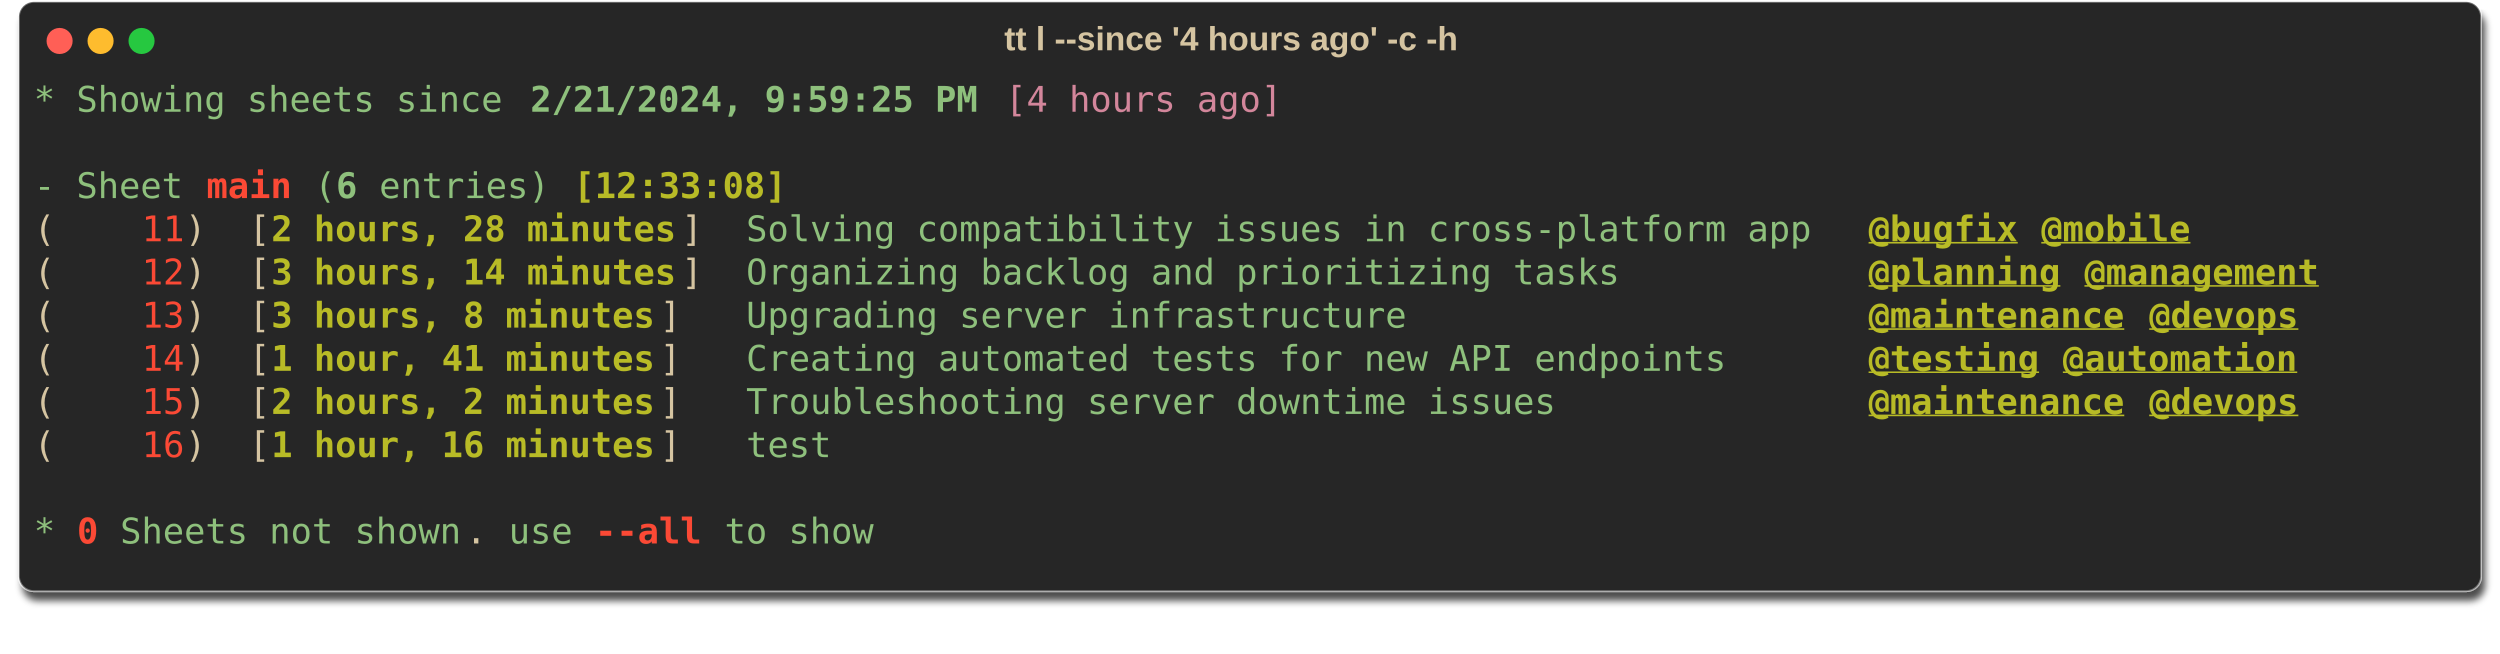
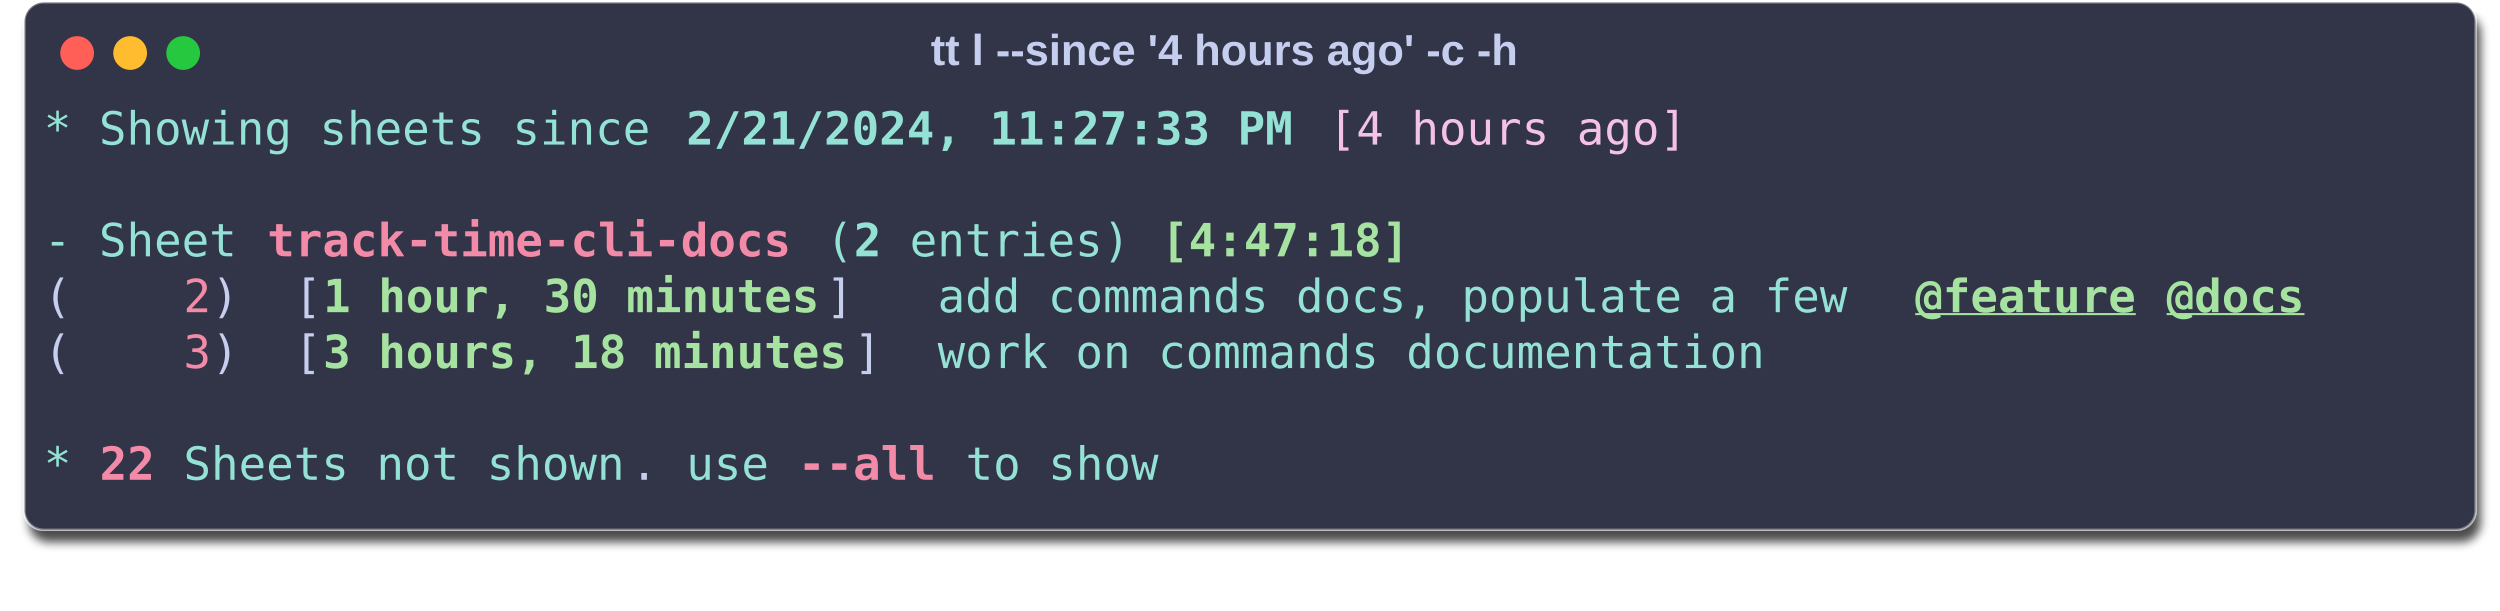
- <svg xmlns="http://www.w3.org/2000/svg" class="rich-terminal shadow" viewBox="0 0 1342.333 350.733">
+ <svg xmlns="http://www.w3.org/2000/svg" class="rich-terminal shadow" viewBox="0 0 1037.333 253.133">
  <style>

    @font-face {
        font-family: "Fira Code";
        src: local("FiraCode-Regular"),
                url("https://cdnjs.cloudflare.com/ajax/libs/firacode/6.2.0/woff2/FiraCode-Regular.woff2") format("woff2"),
                url("https://cdnjs.cloudflare.com/ajax/libs/firacode/6.2.0/woff/FiraCode-Regular.woff") format("woff");
        font-style: normal;
        font-weight: 400;
    }
    @font-face {
        font-family: "Fira Code";
        src: local("FiraCode-Bold"),
                url("https://cdnjs.cloudflare.com/ajax/libs/firacode/6.2.0/woff2/FiraCode-Bold.woff2") format("woff2"),
                url("https://cdnjs.cloudflare.com/ajax/libs/firacode/6.2.0/woff/FiraCode-Bold.woff") format("woff");
        font-style: bold;
        font-weight: 700;
    }

-     .terminal-2542196999-matrix {
+     .terminal-704719324-matrix {
        font-family: Fira Code, monospace;
        font-size: 20px;
        line-height: 24.4px;
        font-variant-east-asian: full-width;
    }

-     .terminal-2542196999-title {
+     .terminal-704719324-title {
        font-size: 18px;
        font-weight: bold;
        font-family: arial;
    }

    .shadow {
        -webkit-filter: drop-shadow( 2px 5px 2px rgba(0, 0, 0, .7));
        filter: drop-shadow( 2px 5px 2px rgba(0, 0, 0, .7));
    }
-     .terminal-2542196999-r1 { fill: #8ec07c }
- .terminal-2542196999-r2 { fill: #d5c4a1 }
- .terminal-2542196999-r3 { fill: #8ec07c;font-weight: bold }
- .terminal-2542196999-r4 { fill: #d3869b }
- .terminal-2542196999-r5 { fill: #fb4934;font-weight: bold }
- .terminal-2542196999-r6 { fill: #b8bb26;font-weight: bold }
- .terminal-2542196999-r7 { fill: #fb4934 }
- .terminal-2542196999-r8 { fill: #b8bb26;font-weight: bold;text-decoration: underline; }
+     .terminal-704719324-r1 { fill: #94e2d5 }
+ .terminal-704719324-r2 { fill: #c6ceef }
+ .terminal-704719324-r3 { fill: #94e2d5;font-weight: bold }
+ .terminal-704719324-r4 { fill: #f5c2e7 }
+ .terminal-704719324-r5 { fill: #f38ba8;font-weight: bold }
+ .terminal-704719324-r6 { fill: #a6e3a1;font-weight: bold }
+ .terminal-704719324-r7 { fill: #f38ba8 }
+ .terminal-704719324-r8 { fill: #a6e3a1;font-weight: bold;text-decoration: underline; }
    </style>
  <defs>
-     <clipPath id="terminal-2542196999-clip-terminal">
-       <rect x="0" y="0" width="1304.4" height="267.4" />
+     <clipPath id="terminal-704719324-clip-terminal">
+       <rect x="0" y="0" width="999.4" height="169.8" />
    </clipPath>
-     <clipPath id="terminal-2542196999-line-0">
-       <rect x="0" y="1.5" width="1305.4" height="24.65" />
+     <clipPath id="terminal-704719324-line-0">
+       <rect x="0" y="1.5" width="1000.4" height="24.65" />
    </clipPath>
-     <clipPath id="terminal-2542196999-line-1">
-       <rect x="0" y="25.9" width="1305.4" height="24.65" />
+     <clipPath id="terminal-704719324-line-1">
+       <rect x="0" y="25.9" width="1000.4" height="24.65" />
    </clipPath>
-     <clipPath id="terminal-2542196999-line-2">
-       <rect x="0" y="50.3" width="1305.4" height="24.65" />
+     <clipPath id="terminal-704719324-line-2">
+       <rect x="0" y="50.3" width="1000.4" height="24.65" />
    </clipPath>
-     <clipPath id="terminal-2542196999-line-3">
-       <rect x="0" y="74.7" width="1305.4" height="24.65" />
+     <clipPath id="terminal-704719324-line-3">
+       <rect x="0" y="74.7" width="1000.4" height="24.65" />
    </clipPath>
-     <clipPath id="terminal-2542196999-line-4">
-       <rect x="0" y="99.1" width="1305.4" height="24.65" />
+     <clipPath id="terminal-704719324-line-4">
+       <rect x="0" y="99.1" width="1000.4" height="24.65" />
    </clipPath>
-     <clipPath id="terminal-2542196999-line-5">
-       <rect x="0" y="123.5" width="1305.4" height="24.65" />
-     </clipPath>
-     <clipPath id="terminal-2542196999-line-6">
-       <rect x="0" y="147.9" width="1305.4" height="24.65" />
-     </clipPath>
-     <clipPath id="terminal-2542196999-line-7">
-       <rect x="0" y="172.3" width="1305.4" height="24.65" />
-     </clipPath>
-     <clipPath id="terminal-2542196999-line-8">
-       <rect x="0" y="196.7" width="1305.4" height="24.65" />
-     </clipPath>
-     <clipPath id="terminal-2542196999-line-9">
-       <rect x="0" y="221.1" width="1305.4" height="24.65" />
+     <clipPath id="terminal-704719324-line-5">
+       <rect x="0" y="123.5" width="1000.4" height="24.65" />
    </clipPath>
  </defs>
-   <rect fill="#282828" stroke="rgba(255,255,255,0.35)" stroke-width="1" x="10.167" y="1" width="1322" height="316.4" rx="8" />
-   <text class="terminal-2542196999-title" fill="#d5c4a1" text-anchor="middle" x="661" y="27">tt l --since '4 hours ago' -c -h</text>
+   <rect fill="#303446" stroke="rgba(255,255,255,0.35)" stroke-width="1" x="10.167" y="1" width="1017" height="218.8" rx="8" />
+   <text class="terminal-704719324-title" fill="#c6ceef" text-anchor="middle" x="508" y="27">tt l --since '4 hours ago' -c -h</text>
  <g transform="translate(32,22)">
    <circle cx="0" cy="0" r="7" fill="#ff5f57" />
    <circle cx="22" cy="0" r="7" fill="#febc2e" />
    <circle cx="44" cy="0" r="7" fill="#28c840" />
  </g>
-   <g transform="translate(18.16667, 41) scale(.95)" clip-path="url(#terminal-2542196999-clip-terminal)">
-     <g class="terminal-2542196999-matrix">
-       <text class="terminal-2542196999-r1" x="0" y="20" textLength="268.4" clip-path="url(#terminal-2542196999-line-0)">* Showing sheets since</text>
-       <text class="terminal-2542196999-r3" x="280.6" y="20" textLength="256.2" clip-path="url(#terminal-2542196999-line-0)">2/21/2024, 9:59:25 PM</text>
-       <text class="terminal-2542196999-r4" x="549" y="20" textLength="158.6" clip-path="url(#terminal-2542196999-line-0)">[4 hours ago]</text>
-       <text class="terminal-2542196999-r2" x="1305.4" y="20" textLength="12.2" clip-path="url(#terminal-2542196999-line-0)">
+   <g transform="translate(18.16667, 41) scale(.95)" clip-path="url(#terminal-704719324-clip-terminal)">
+     <g class="terminal-704719324-matrix">
+       <text class="terminal-704719324-r1" x="0" y="20" textLength="268.4" clip-path="url(#terminal-704719324-line-0)">* Showing sheets since</text>
+       <text class="terminal-704719324-r3" x="280.6" y="20" textLength="268.4" clip-path="url(#terminal-704719324-line-0)">2/21/2024, 11:27:33 PM</text>
+       <text class="terminal-704719324-r4" x="561.2" y="20" textLength="158.6" clip-path="url(#terminal-704719324-line-0)">[4 hours ago]</text>
+       <text class="terminal-704719324-r2" x="1000.4" y="20" textLength="12.2" clip-path="url(#terminal-704719324-line-0)">
</text>
-       <text class="terminal-2542196999-r2" x="1305.4" y="44.4" textLength="12.2" clip-path="url(#terminal-2542196999-line-1)">
+       <text class="terminal-704719324-r2" x="1000.4" y="44.4" textLength="12.2" clip-path="url(#terminal-704719324-line-1)">
</text>
-       <text class="terminal-2542196999-r1" x="0" y="68.8" textLength="85.4" clip-path="url(#terminal-2542196999-line-2)">- Sheet</text>
-       <text class="terminal-2542196999-r5" x="97.6" y="68.8" textLength="48.8" clip-path="url(#terminal-2542196999-line-2)">main</text>
-       <text class="terminal-2542196999-r1" x="158.6" y="68.8" textLength="12.2" clip-path="url(#terminal-2542196999-line-2)">(</text>
-       <text class="terminal-2542196999-r3" x="170.8" y="68.8" textLength="12.2" clip-path="url(#terminal-2542196999-line-2)">6</text>
-       <text class="terminal-2542196999-r1" x="195.2" y="68.8" textLength="97.6" clip-path="url(#terminal-2542196999-line-2)">entries)</text>
-       <text class="terminal-2542196999-r6" x="305" y="68.8" textLength="122" clip-path="url(#terminal-2542196999-line-2)">[12:33:08]</text>
-       <text class="terminal-2542196999-r2" x="1305.4" y="68.8" textLength="12.2" clip-path="url(#terminal-2542196999-line-2)">
+       <text class="terminal-704719324-r1" x="0" y="68.8" textLength="85.4" clip-path="url(#terminal-704719324-line-2)">- Sheet</text>
+       <text class="terminal-704719324-r5" x="97.6" y="68.8" textLength="231.8" clip-path="url(#terminal-704719324-line-2)">track-time-cli-docs</text>
+       <text class="terminal-704719324-r1" x="341.6" y="68.8" textLength="12.2" clip-path="url(#terminal-704719324-line-2)">(</text>
+       <text class="terminal-704719324-r3" x="353.8" y="68.8" textLength="12.2" clip-path="url(#terminal-704719324-line-2)">2</text>
+       <text class="terminal-704719324-r1" x="378.2" y="68.8" textLength="97.6" clip-path="url(#terminal-704719324-line-2)">entries)</text>
+       <text class="terminal-704719324-r6" x="488" y="68.8" textLength="109.8" clip-path="url(#terminal-704719324-line-2)">[4:47:18]</text>
+       <text class="terminal-704719324-r2" x="1000.4" y="68.8" textLength="12.2" clip-path="url(#terminal-704719324-line-2)">
</text>
-       <text class="terminal-2542196999-r2" x="0" y="93.2" textLength="61" clip-path="url(#terminal-2542196999-line-3)">    (</text>
-       <text class="terminal-2542196999-r7" x="61" y="93.2" textLength="24.4" clip-path="url(#terminal-2542196999-line-3)">11</text>
-       <text class="terminal-2542196999-r2" x="85.4" y="93.2" textLength="48.8" clip-path="url(#terminal-2542196999-line-3)">)  [</text>
-       <text class="terminal-2542196999-r6" x="134.2" y="93.2" textLength="231.8" clip-path="url(#terminal-2542196999-line-3)">2 hours, 28 minutes</text>
-       <text class="terminal-2542196999-r2" x="366" y="93.2" textLength="36.6" clip-path="url(#terminal-2542196999-line-3)">]  </text>
-       <text class="terminal-2542196999-r1" x="402.6" y="93.2" textLength="610" clip-path="url(#terminal-2542196999-line-3)">Solving compatibility issues in cross-platform app</text>
-       <text class="terminal-2542196999-r8" x="1037" y="93.2" textLength="85.4" clip-path="url(#terminal-2542196999-line-3)">@bugfix</text>
-       <text class="terminal-2542196999-r8" x="1134.6" y="93.2" textLength="85.4" clip-path="url(#terminal-2542196999-line-3)">@mobile</text>
-       <text class="terminal-2542196999-r2" x="1305.4" y="93.2" textLength="12.2" clip-path="url(#terminal-2542196999-line-3)">
+       <text class="terminal-704719324-r2" x="0" y="93.2" textLength="61" clip-path="url(#terminal-704719324-line-3)">    (</text>
+       <text class="terminal-704719324-r7" x="61" y="93.2" textLength="12.2" clip-path="url(#terminal-704719324-line-3)">2</text>
+       <text class="terminal-704719324-r2" x="73.2" y="93.2" textLength="48.8" clip-path="url(#terminal-704719324-line-3)">)  [</text>
+       <text class="terminal-704719324-r6" x="122" y="93.2" textLength="219.6" clip-path="url(#terminal-704719324-line-3)">1 hour, 30 minutes</text>
+       <text class="terminal-704719324-r2" x="341.6" y="93.2" textLength="48.8" clip-path="url(#terminal-704719324-line-3)">]   </text>
+       <text class="terminal-704719324-r1" x="390.4" y="93.2" textLength="402.6" clip-path="url(#terminal-704719324-line-3)">add commands docs, populate a few</text>
+       <text class="terminal-704719324-r8" x="817.4" y="93.2" textLength="97.6" clip-path="url(#terminal-704719324-line-3)">@feature</text>
+       <text class="terminal-704719324-r8" x="927.2" y="93.2" textLength="61" clip-path="url(#terminal-704719324-line-3)">@docs</text>
+       <text class="terminal-704719324-r2" x="1000.4" y="93.2" textLength="12.2" clip-path="url(#terminal-704719324-line-3)">
</text>
-       <text class="terminal-2542196999-r2" x="0" y="117.6" textLength="61" clip-path="url(#terminal-2542196999-line-4)">    (</text>
-       <text class="terminal-2542196999-r7" x="61" y="117.6" textLength="24.4" clip-path="url(#terminal-2542196999-line-4)">12</text>
-       <text class="terminal-2542196999-r2" x="85.4" y="117.6" textLength="48.8" clip-path="url(#terminal-2542196999-line-4)">)  [</text>
-       <text class="terminal-2542196999-r6" x="134.2" y="117.6" textLength="231.8" clip-path="url(#terminal-2542196999-line-4)">3 hours, 14 minutes</text>
-       <text class="terminal-2542196999-r2" x="366" y="117.6" textLength="36.6" clip-path="url(#terminal-2542196999-line-4)">]  </text>
-       <text class="terminal-2542196999-r1" x="402.6" y="117.6" textLength="500.2" clip-path="url(#terminal-2542196999-line-4)">Organizing backlog and prioritizing tasks</text>
-       <text class="terminal-2542196999-r8" x="1037" y="117.6" textLength="109.8" clip-path="url(#terminal-2542196999-line-4)">@planning</text>
-       <text class="terminal-2542196999-r8" x="1159" y="117.6" textLength="134.2" clip-path="url(#terminal-2542196999-line-4)">@management</text>
-       <text class="terminal-2542196999-r2" x="1305.4" y="117.6" textLength="12.2" clip-path="url(#terminal-2542196999-line-4)">
+       <text class="terminal-704719324-r2" x="0" y="117.6" textLength="61" clip-path="url(#terminal-704719324-line-4)">    (</text>
+       <text class="terminal-704719324-r7" x="61" y="117.6" textLength="12.2" clip-path="url(#terminal-704719324-line-4)">3</text>
+       <text class="terminal-704719324-r2" x="73.2" y="117.6" textLength="48.8" clip-path="url(#terminal-704719324-line-4)">)  [</text>
+       <text class="terminal-704719324-r6" x="122" y="117.6" textLength="231.8" clip-path="url(#terminal-704719324-line-4)">3 hours, 18 minutes</text>
+       <text class="terminal-704719324-r2" x="353.8" y="117.6" textLength="36.6" clip-path="url(#terminal-704719324-line-4)">]  </text>
+       <text class="terminal-704719324-r1" x="390.4" y="117.6" textLength="366" clip-path="url(#terminal-704719324-line-4)">work on commands documentation</text>
+       <text class="terminal-704719324-r2" x="1000.4" y="117.6" textLength="12.2" clip-path="url(#terminal-704719324-line-4)">
</text>
-       <text class="terminal-2542196999-r2" x="0" y="142" textLength="61" clip-path="url(#terminal-2542196999-line-5)">    (</text>
-       <text class="terminal-2542196999-r7" x="61" y="142" textLength="24.4" clip-path="url(#terminal-2542196999-line-5)">13</text>
-       <text class="terminal-2542196999-r2" x="85.4" y="142" textLength="48.8" clip-path="url(#terminal-2542196999-line-5)">)  [</text>
-       <text class="terminal-2542196999-r6" x="134.2" y="142" textLength="219.6" clip-path="url(#terminal-2542196999-line-5)">3 hours, 8 minutes</text>
-       <text class="terminal-2542196999-r2" x="353.8" y="142" textLength="48.8" clip-path="url(#terminal-2542196999-line-5)">]   </text>
-       <text class="terminal-2542196999-r1" x="402.6" y="142" textLength="378.2" clip-path="url(#terminal-2542196999-line-5)">Upgrading server infrastructure</text>
-       <text class="terminal-2542196999-r8" x="1037" y="142" textLength="146.4" clip-path="url(#terminal-2542196999-line-5)">@maintenance</text>
-       <text class="terminal-2542196999-r8" x="1195.6" y="142" textLength="85.4" clip-path="url(#terminal-2542196999-line-5)">@devops</text>
-       <text class="terminal-2542196999-r2" x="1305.4" y="142" textLength="12.2" clip-path="url(#terminal-2542196999-line-5)">
+       <text class="terminal-704719324-r2" x="1000.4" y="142" textLength="12.2" clip-path="url(#terminal-704719324-line-5)">
</text>
-       <text class="terminal-2542196999-r2" x="0" y="166.4" textLength="61" clip-path="url(#terminal-2542196999-line-6)">    (</text>
-       <text class="terminal-2542196999-r7" x="61" y="166.4" textLength="24.4" clip-path="url(#terminal-2542196999-line-6)">14</text>
-       <text class="terminal-2542196999-r2" x="85.4" y="166.4" textLength="48.8" clip-path="url(#terminal-2542196999-line-6)">)  [</text>
-       <text class="terminal-2542196999-r6" x="134.2" y="166.4" textLength="219.6" clip-path="url(#terminal-2542196999-line-6)">1 hour, 41 minutes</text>
-       <text class="terminal-2542196999-r2" x="353.8" y="166.4" textLength="48.8" clip-path="url(#terminal-2542196999-line-6)">]   </text>
-       <text class="terminal-2542196999-r1" x="402.6" y="166.4" textLength="561.2" clip-path="url(#terminal-2542196999-line-6)">Creating automated tests for new API endpoints</text>
-       <text class="terminal-2542196999-r8" x="1037" y="166.4" textLength="97.6" clip-path="url(#terminal-2542196999-line-6)">@testing</text>
-       <text class="terminal-2542196999-r8" x="1146.8" y="166.4" textLength="134.2" clip-path="url(#terminal-2542196999-line-6)">@automation</text>
-       <text class="terminal-2542196999-r2" x="1305.4" y="166.4" textLength="12.2" clip-path="url(#terminal-2542196999-line-6)">
- </text>
-       <text class="terminal-2542196999-r2" x="0" y="190.8" textLength="61" clip-path="url(#terminal-2542196999-line-7)">    (</text>
-       <text class="terminal-2542196999-r7" x="61" y="190.8" textLength="24.4" clip-path="url(#terminal-2542196999-line-7)">15</text>
-       <text class="terminal-2542196999-r2" x="85.4" y="190.8" textLength="48.8" clip-path="url(#terminal-2542196999-line-7)">)  [</text>
-       <text class="terminal-2542196999-r6" x="134.2" y="190.8" textLength="219.6" clip-path="url(#terminal-2542196999-line-7)">2 hours, 2 minutes</text>
-       <text class="terminal-2542196999-r2" x="353.8" y="190.8" textLength="48.8" clip-path="url(#terminal-2542196999-line-7)">]   </text>
-       <text class="terminal-2542196999-r1" x="402.6" y="190.8" textLength="463.6" clip-path="url(#terminal-2542196999-line-7)">Troubleshooting server downtime issues</text>
-       <text class="terminal-2542196999-r8" x="1037" y="190.8" textLength="146.4" clip-path="url(#terminal-2542196999-line-7)">@maintenance</text>
-       <text class="terminal-2542196999-r8" x="1195.6" y="190.8" textLength="85.4" clip-path="url(#terminal-2542196999-line-7)">@devops</text>
-       <text class="terminal-2542196999-r2" x="1305.4" y="190.8" textLength="12.2" clip-path="url(#terminal-2542196999-line-7)">
- </text>
-       <text class="terminal-2542196999-r2" x="0" y="215.2" textLength="61" clip-path="url(#terminal-2542196999-line-8)">    (</text>
-       <text class="terminal-2542196999-r7" x="61" y="215.2" textLength="24.4" clip-path="url(#terminal-2542196999-line-8)">16</text>
-       <text class="terminal-2542196999-r2" x="85.4" y="215.2" textLength="48.8" clip-path="url(#terminal-2542196999-line-8)">)  [</text>
-       <text class="terminal-2542196999-r6" x="134.2" y="215.2" textLength="219.6" clip-path="url(#terminal-2542196999-line-8)">1 hour, 16 minutes</text>
-       <text class="terminal-2542196999-r2" x="353.8" y="215.2" textLength="48.8" clip-path="url(#terminal-2542196999-line-8)">]   </text>
-       <text class="terminal-2542196999-r1" x="402.6" y="215.2" textLength="48.8" clip-path="url(#terminal-2542196999-line-8)">test</text>
-       <text class="terminal-2542196999-r2" x="1305.4" y="215.2" textLength="12.2" clip-path="url(#terminal-2542196999-line-8)">
- </text>
-       <text class="terminal-2542196999-r2" x="1305.4" y="239.6" textLength="12.2" clip-path="url(#terminal-2542196999-line-9)">
- </text>
-       <text class="terminal-2542196999-r1" x="0" y="264" textLength="12.2" clip-path="url(#terminal-2542196999-line-10)">*</text>
-       <text class="terminal-2542196999-r5" x="24.4" y="264" textLength="12.2" clip-path="url(#terminal-2542196999-line-10)">0</text>
-       <text class="terminal-2542196999-r1" x="48.8" y="264" textLength="195.2" clip-path="url(#terminal-2542196999-line-10)">Sheets not shown</text>
-       <text class="terminal-2542196999-r2" x="244" y="264" textLength="24.4" clip-path="url(#terminal-2542196999-line-10)">. </text>
-       <text class="terminal-2542196999-r1" x="268.4" y="264" textLength="36.6" clip-path="url(#terminal-2542196999-line-10)">use</text>
-       <text class="terminal-2542196999-r5" x="317.2" y="264" textLength="61" clip-path="url(#terminal-2542196999-line-10)">--all</text>
-       <text class="terminal-2542196999-r1" x="390.4" y="264" textLength="85.4" clip-path="url(#terminal-2542196999-line-10)">to show</text>
-       <text class="terminal-2542196999-r2" x="1305.4" y="264" textLength="12.2" clip-path="url(#terminal-2542196999-line-10)">
+       <text class="terminal-704719324-r1" x="0" y="166.4" textLength="12.2" clip-path="url(#terminal-704719324-line-6)">*</text>
+       <text class="terminal-704719324-r5" x="24.4" y="166.4" textLength="24.4" clip-path="url(#terminal-704719324-line-6)">22</text>
+       <text class="terminal-704719324-r1" x="61" y="166.4" textLength="195.2" clip-path="url(#terminal-704719324-line-6)">Sheets not shown</text>
+       <text class="terminal-704719324-r2" x="256.2" y="166.4" textLength="24.4" clip-path="url(#terminal-704719324-line-6)">. </text>
+       <text class="terminal-704719324-r1" x="280.6" y="166.4" textLength="36.6" clip-path="url(#terminal-704719324-line-6)">use</text>
+       <text class="terminal-704719324-r5" x="329.4" y="166.4" textLength="61" clip-path="url(#terminal-704719324-line-6)">--all</text>
+       <text class="terminal-704719324-r1" x="402.6" y="166.4" textLength="85.4" clip-path="url(#terminal-704719324-line-6)">to show</text>
+       <text class="terminal-704719324-r2" x="1000.4" y="166.4" textLength="12.2" clip-path="url(#terminal-704719324-line-6)">
</text>
    </g>
  </g>
</svg>
